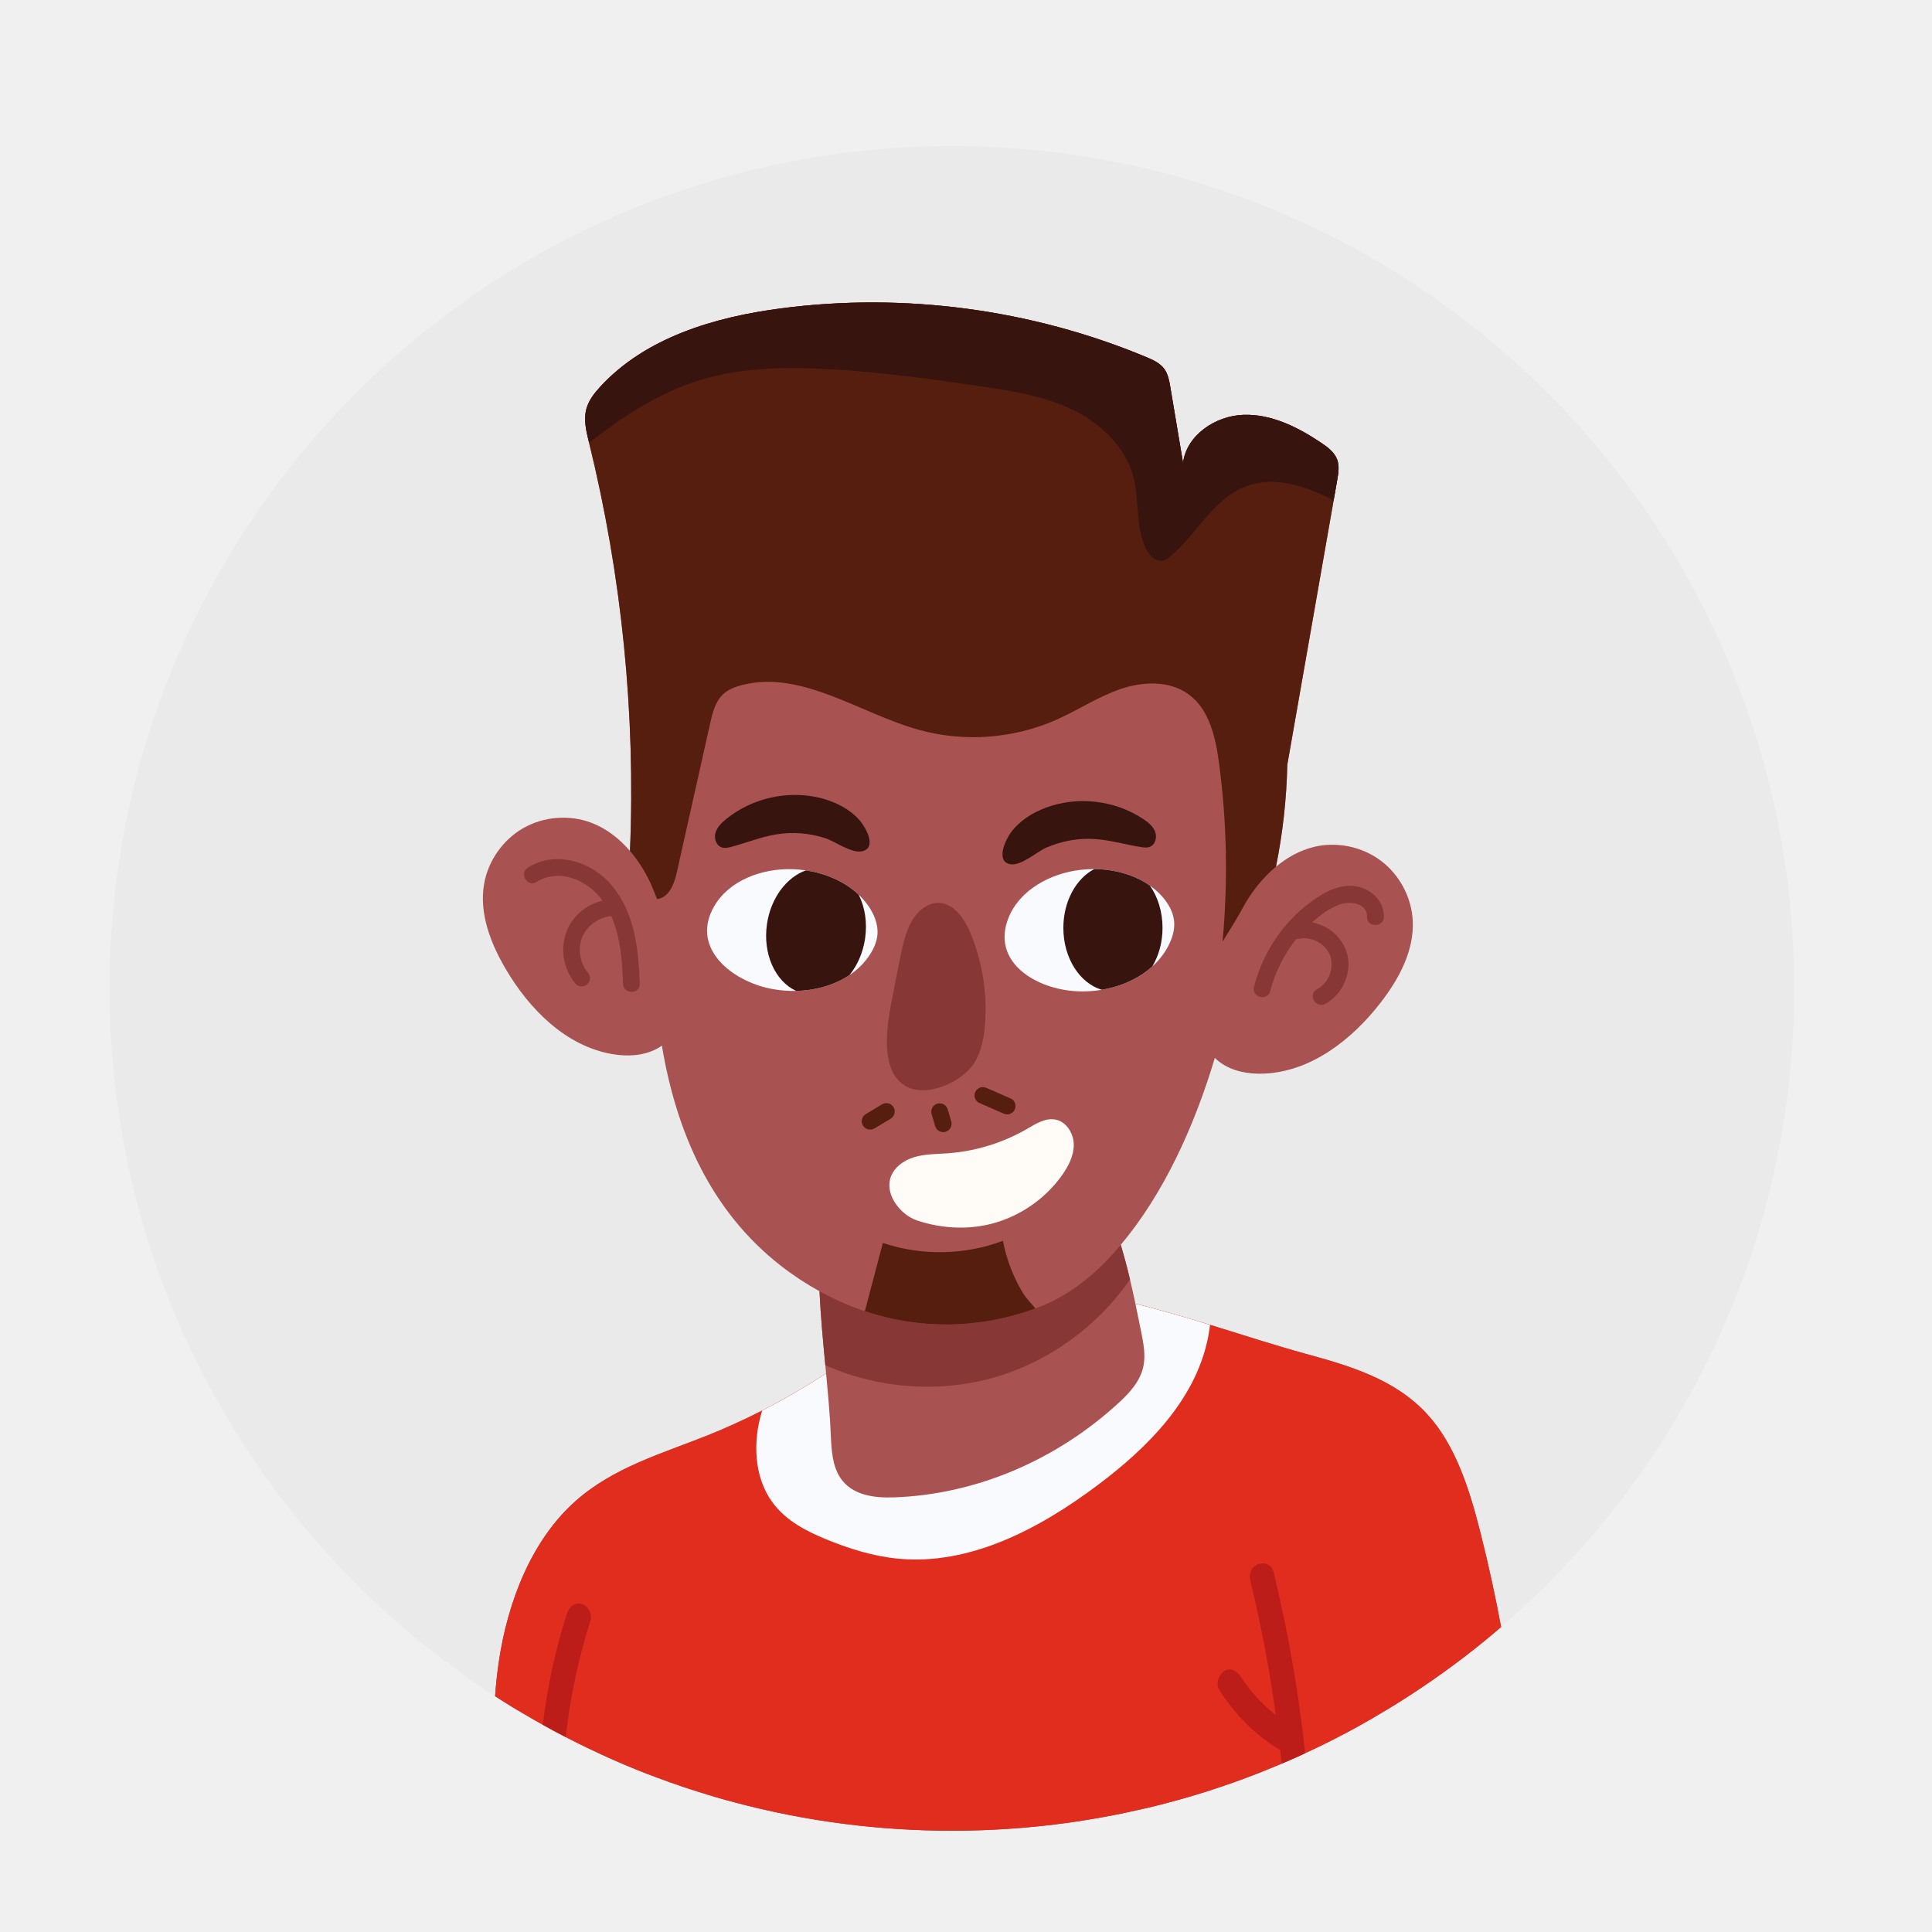
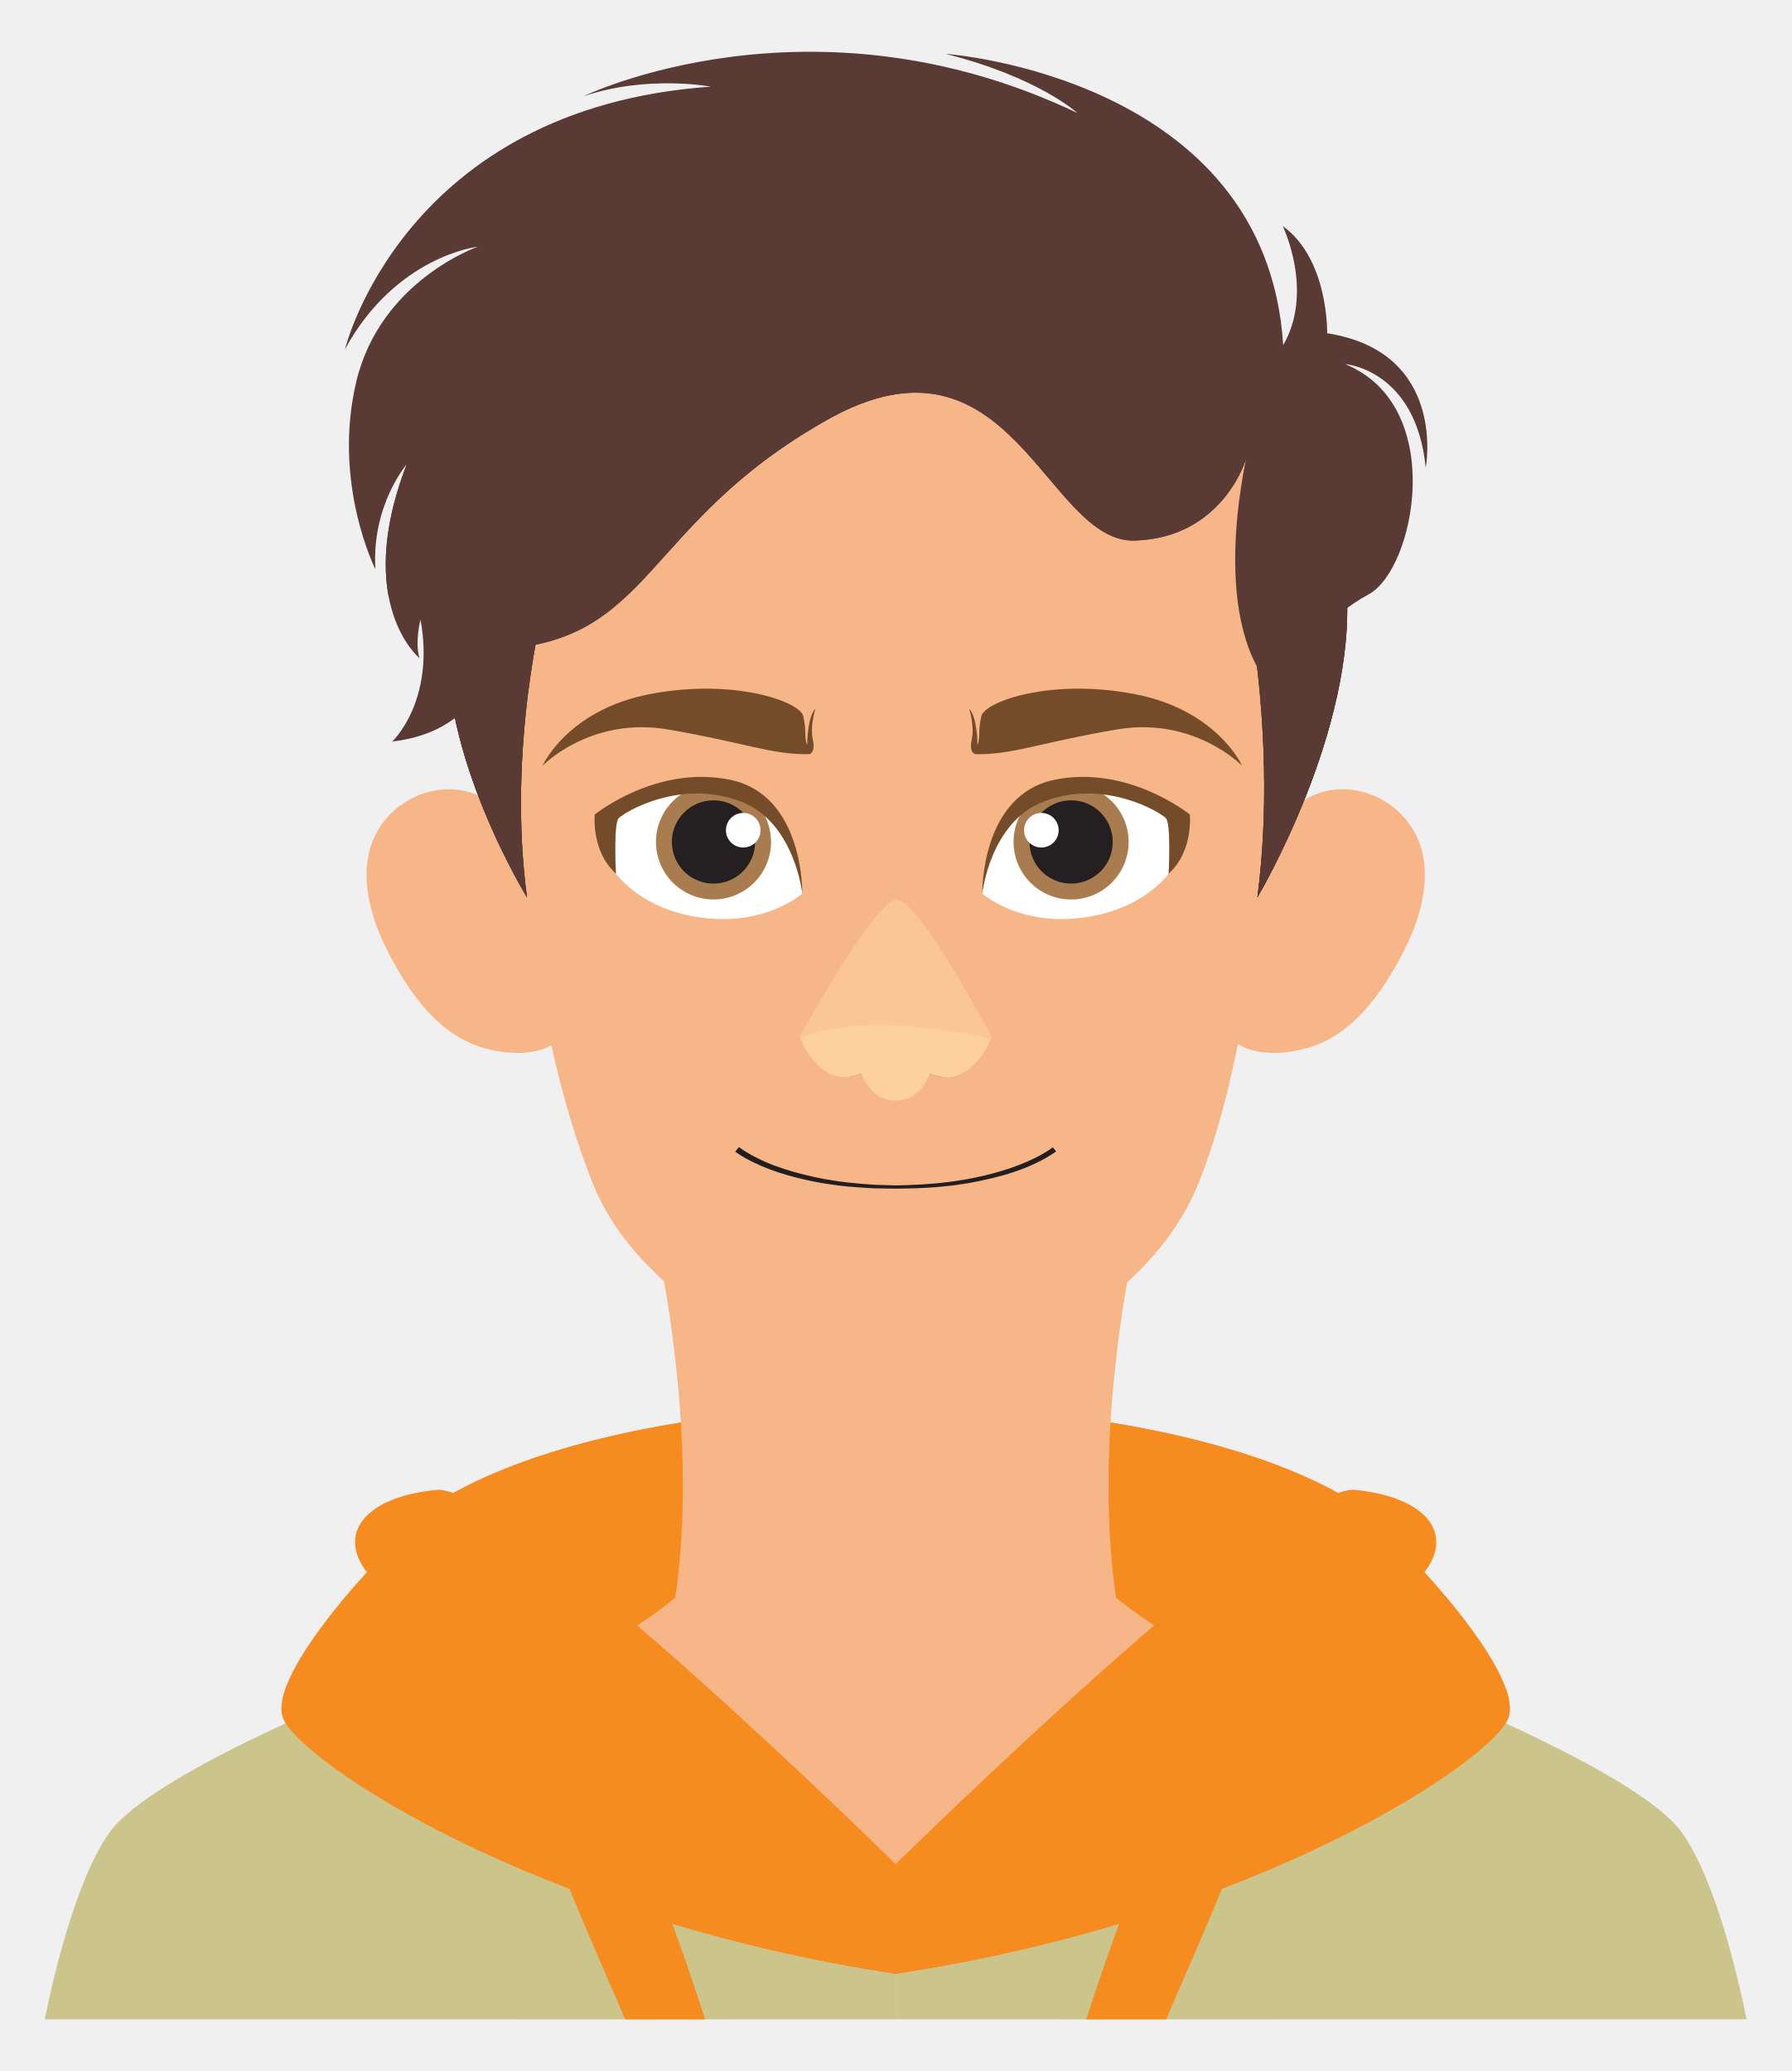
- <svg xmlns="http://www.w3.org/2000/svg" version="1.1" id="Capa_1" x="0px" y="0px" viewBox="0 0 2122 2122" style="enable-background:new 0 0 2122 2122;" xml:space="preserve">
-   <path style="fill:#EAEAEA;" d="M1045.487,160.44c-510.923,0-925.158,414.182-925.158,925.158  c0,281.997,126.168,534.513,325.145,704.174c17.223,14.714,35.031,28.843,53.359,42.212c1.695,1.228,3.391,2.456,5.081,3.62  c10.1,7.415,20.375,14.538,30.767,21.486c3.035,1.988,6.071,3.971,9.111,5.9c1.457,0.989,2.919,1.925,4.375,2.86  c4.497,2.86,8.935,5.603,13.432,8.404c0.755,0.468,1.574,0.935,2.334,1.403c1.228,0.76,2.451,1.52,3.678,2.217  c1.696,1.052,3.386,2.047,5.135,3.04c4.906,2.919,9.871,5.837,14.831,8.638c2.86,1.637,5.724,3.211,8.585,4.789  c8.351,4.726,16.755,9.223,25.281,13.603c0.872,0.467,1.808,0.935,2.684,1.398c7.006,3.62,14.13,7.123,21.252,10.568  c4.614,2.222,9.282,4.438,14.012,6.601c6.538,3.094,13.193,6.012,19.849,8.873c1.52,0.701,3.035,1.345,4.555,1.988  c5.023,2.1,9.983,4.2,15.064,6.246c7.649,3.094,15.352,6.129,23.118,8.93h0.058c8.76,3.328,17.515,6.421,26.392,9.398v0.058  c3.211,1.111,6.421,2.163,9.632,3.157c3.211,1.048,6.422,2.1,9.632,3.094l0.234,0.058c3.152,1.048,6.246,1.983,9.398,2.919  c3.269,1.052,6.543,2.042,9.871,2.977c6.363,1.871,12.784,3.62,19.264,5.315c39.352,10.509,79.756,18.504,121.033,23.761h0.117  c38.592,4.96,77.944,7.474,117.876,7.474c61.364,0,121.325-5.959,179.357-17.457c8.409-1.637,16.755-3.445,25.106-5.315  c7.649-1.632,15.298-3.444,22.831-5.369c10.45-2.631,20.843-5.491,31.176-8.467c2.977-0.877,5.895-1.749,8.872-2.626  c3.737-1.111,7.415-2.222,11.094-3.386c2.802-0.877,5.608-1.813,8.41-2.743c1.34-0.409,2.685-0.877,4.024-1.344  c1.462-0.41,2.924-0.936,4.322-1.403c1.053-0.351,2.163-0.702,3.211-1.106c8.526-2.865,16.994-5.9,25.398-9.052l2.28-0.877  c8.873-3.328,17.691-6.772,26.446-10.509h0.058c2.685-1.047,5.311-2.158,8-3.327c0.584-0.234,1.111-0.463,1.69-0.755  c4.848-1.988,9.696-4.088,14.48-6.251l0.117-0.059c0.994-0.404,1.988-0.813,2.919-1.281c2.748-1.228,5.491-2.514,8.175-3.795  c19.732-9.053,39.06-18.86,57.974-29.252v-0.058l0.936-0.526c9.695-5.369,19.328-10.918,28.784-16.697  c12.843-7.649,25.457-15.649,37.89-23.995c9.053-5.953,17.983-12.204,26.802-18.567c15.118-10.86,29.949-22.188,44.37-33.978  c6.246-5.081,12.38-10.276,18.509-15.532c197.106-169.608,321.929-421.008,321.929-701.431  C1970.645,574.622,1556.468,160.44,1045.487,160.44z" />
-   <path style="fill:#A85351;" d="M1626.178,1683.921c-12.083-47.639-27.206-96.506-58.908-130.952  c-35.265-38.3-85.359-52.955-133.057-65.978c-33.281-9.164-68.779-20.609-105.208-31.878c-4.088-1.223-8.234-2.509-12.321-3.732  c-1.791-0.532-3.605-1.063-5.403-1.595c-10.188-3.054-20.429-6.046-30.702-8.928c-0.382-0.108-0.763-0.231-1.143-0.337  c-2.981-0.877-5.9-1.695-8.876-2.456c-0.468-0.058-0.873-0.234-1.34-0.351c-0.365-0.101-0.736-0.189-1.101-0.289  c-3.44-0.929-6.883-1.821-10.328-2.717c-3.586-0.93-7.173-1.89-10.731-2.823c-1.885-8.886-3.829-17.782-5.923-26.628  c-3.054-12.811-6.41-25.521-10.158-38.007c46.856-55.838,80.438-128.94,103.333-205.292c1.818,1.752,3.72,3.432,5.806,4.941  c13.686,9.905,31.308,13.023,48.185,12.307c51.61-2.188,96.575-37.159,128.156-78.036c20.054-25.958,36.804-56.896,35.24-89.661  c-1.228-25.759-14.446-50.694-35.074-66.168c-20.623-15.474-48.258-21.193-73.33-15.177c-15.354,3.687-29.464,11.541-41.828,21.79  c7.42-36.832,11.616-74.308,12.42-111.861c16.95-96.726,33.934-193.486,50.85-290.211c1.325-7.552,2.65-15.103,3.975-22.66  c1.291-7.367,2.543-15.108,0.078-22.144c-2.948-8.253-10.465-13.89-17.725-18.757c-25.534-17.169-54.645-31.722-85.374-30.694  c-30.733,1.072-62.495,22.295-66.29,52.804c-4.643-27.746-9.325-55.454-13.963-83.162c-1.179-7.04-2.509-14.373-6.709-20.122  c-4.755-6.446-12.492-9.949-19.858-13.004C1133,339.67,993.2,321.024,858.008,338.676c-73.106,9.544-148.789,31.873-198.718,86.075  c-6.412,7.002-12.492,14.699-15.108,23.879c-3.425,12.156-0.258,25.125,2.762,37.432l0.039,0.224  c35.983,146.324,51.169,297.782,44.952,448.334c-11.654-13.546-25.881-24.657-42.263-30.892c-24.098-9.174-52.239-7.03-74.67,5.686  c-22.431,12.711-38.728,35.756-43.236,61.145c-5.739,32.297,6.919,65.12,23.498,93.427c26.1,44.574,66.231,85.004,117.135,93.763  c16.648,2.87,34.524,2.027,49.365-6.046c1.816-0.987,3.538-2.088,5.203-3.255c15.86,94.56,53.455,181.553,130.558,241.701  c13.653,10.647,27.888,19.996,42.567,28.087c1.266,27.071,3.855,54.605,6.397,81.35c0.285,3,0.559,5.944,0.841,8.922  c-0.015,0.01-0.027,0.019-0.041,0.028l-0.003,0.004c-4.417,2.895-8.88,5.7-13.347,8.496c-3.499,2.19-7.024,4.326-10.554,6.453  c-1.47,0.888-2.938,1.775-4.415,2.649c-3.805,2.259-7.62,4.498-11.459,6.687c-3.036,1.732-6.078,3.454-9.135,5.141  c-1.927,1.063-3.854,2.127-5.789,3.172c-4.588,2.479-9.195,4.915-13.826,7.292c-0.553,0.285-1.095,0.577-1.649,0.862  c-19.381,9.866-39.118,18.855-59.084,26.913c-50.558,20.259-104.331,35.323-146.309,72.862  c-47.586,42.504-74.031,109.296-83.956,176.672c-1.813,12.38-3.094,24.814-3.971,37.252c1.457,0.989,2.919,1.925,4.375,2.86  c4.497,2.86,8.935,5.603,13.432,8.404c0.755,0.468,1.574,0.935,2.334,1.403c1.228,0.76,2.451,1.52,3.678,2.217  c1.696,1.052,3.386,2.047,5.135,3.04c4.906,2.919,9.871,5.837,14.831,8.638c2.86,1.637,5.724,3.211,8.585,4.789  c8.351,4.726,16.755,9.223,25.281,13.603c0.872,0.467,1.808,0.935,2.684,1.398c7.006,3.62,14.13,7.123,21.252,10.568  c4.614,2.222,9.282,4.438,14.012,6.601c6.538,3.094,13.193,6.012,19.849,8.873c1.52,0.701,3.035,1.345,4.555,1.988  c5.023,2.1,9.983,4.2,15.064,6.246c7.649,3.094,15.352,6.129,23.118,8.93h0.058c8.76,3.328,17.515,6.421,26.392,9.398v0.058  c3.211,1.111,6.421,2.163,9.632,3.157c3.211,1.048,6.422,2.1,9.632,3.094l0.234,0.058c3.152,1.048,6.246,1.983,9.398,2.919  c3.269,1.052,6.543,2.042,9.871,2.977c6.363,1.871,12.784,3.62,19.264,5.315c39.352,10.509,79.756,18.504,121.033,23.761h0.117  c38.592,4.96,77.944,7.474,117.876,7.474c61.364,0,121.325-5.959,179.357-17.457c8.409-1.637,16.755-3.445,25.106-5.315  c7.649-1.632,15.298-3.444,22.831-5.369c10.45-2.631,20.843-5.491,31.176-8.467c2.977-0.877,5.895-1.749,8.872-2.626  c3.737-1.111,7.415-2.222,11.094-3.386c2.802-0.877,5.608-1.813,8.41-2.743c1.34-0.409,2.685-0.877,4.024-1.344  c1.462-0.41,2.924-0.936,4.322-1.403c1.053-0.351,2.163-0.702,3.211-1.106c8.526-2.865,16.994-5.9,25.398-9.052l2.28-0.877  c8.873-3.328,17.691-6.772,26.446-10.509h0.058c2.685-1.047,5.311-2.158,8-3.327c0.584-0.234,1.111-0.463,1.69-0.755  c4.848-1.988,9.696-4.088,14.48-6.251l0.117-0.059c0.994-0.404,1.988-0.813,2.919-1.281c2.748-1.228,5.491-2.514,8.175-3.795  c19.732-9.053,39.06-18.86,57.974-29.252v-0.058l0.936-0.526c9.695-5.369,19.328-10.918,28.784-16.697  c12.843-7.649,25.457-15.649,37.89-23.995c9.053-5.953,17.983-12.204,26.802-18.567c15.118-10.86,29.949-22.188,44.37-33.978  c6.246-5.081,12.38-10.276,18.509-15.532C1642.295,1752.35,1634.763,1717.963,1626.178,1683.921z" />
-   <path style="fill:#E02D1E;" d="M1626.178,1683.921c-12.083-47.639-27.206-96.506-58.908-130.952  c-35.265-38.3-85.359-52.955-133.057-65.978c-33.281-9.164-68.779-20.609-105.208-31.878c-4.088-1.223-8.234-2.509-12.321-3.732  c-1.791-0.532-3.605-1.063-5.403-1.595c-10.188-3.054-20.429-6.046-30.702-8.928c-4.15-1.164-8.304-2.31-12.461-3.433  c-3.44-0.929-6.883-1.821-10.328-2.717c-3.57-0.928-7.139-1.841-10.71-2.729c2.222,10.476,4.352,20.94,6.402,31.31  c2.431,12.161,4.823,24.799,2.431,36.96c-3.352,16.765-15.293,29.55-27.123,40.458c-69.233,63.673-157.481,100.813-246.913,103.907  c-21.408,0.741-45.871-2.061-58.767-21.296c-8.848-13.116-9.876-30.656-10.577-47.089c-0.882-21.204-2.966-44.109-5.201-67.72  c-0.015,0.01-0.03,0.02-0.044,0.03c-4.417,2.895-8.88,5.7-13.347,8.496c-8.717,5.457-17.53,10.715-26.429,15.789  c-3.036,1.732-6.078,3.454-9.135,5.141c-1.927,1.063-3.854,2.127-5.789,3.172c-4.588,2.479-9.195,4.915-13.826,7.292  c-0.553,0.285-1.095,0.577-1.649,0.862c-19.381,9.866-39.118,18.855-59.084,26.913c-50.558,20.259-104.331,35.323-146.309,72.862  c-47.586,42.504-74.031,109.296-83.956,176.672c-1.813,12.38-3.094,24.814-3.971,37.252c1.457,0.989,2.919,1.925,4.375,2.86  c4.497,2.86,8.935,5.603,13.432,8.404c0.755,0.468,1.574,0.935,2.334,1.403c1.228,0.76,2.451,1.52,3.678,2.217  c1.696,1.052,3.386,2.047,5.135,3.04c4.906,2.919,9.871,5.837,14.831,8.638c2.86,1.637,5.724,3.211,8.585,4.789  c8.351,4.726,16.755,9.223,25.281,13.603c0.872,0.467,1.808,0.935,2.684,1.398c7.006,3.62,14.13,7.123,21.252,10.568  c4.614,2.222,9.282,4.438,14.012,6.601c6.538,3.094,13.193,6.012,19.849,8.873c1.52,0.701,3.035,1.345,4.555,1.988  c5.023,2.1,9.983,4.2,15.064,6.246c7.649,3.094,15.352,6.129,23.118,8.93h0.058c8.76,3.328,17.515,6.421,26.392,9.398v0.058  c3.211,1.111,6.421,2.163,9.632,3.157c3.211,1.048,6.422,2.1,9.632,3.094l0.234,0.058c3.152,1.048,6.246,1.983,9.398,2.919  c3.269,1.052,6.543,2.042,9.871,2.977c6.363,1.871,12.784,3.62,19.264,5.315c39.352,10.509,79.756,18.504,121.033,23.761h0.117  c38.592,4.96,77.944,7.474,117.876,7.474c61.364,0,121.325-5.959,179.357-17.457c8.409-1.637,16.755-3.445,25.106-5.315  c7.649-1.632,15.298-3.444,22.831-5.369c10.45-2.631,20.843-5.491,31.176-8.467c2.977-0.877,5.895-1.749,8.872-2.626  c3.737-1.111,7.415-2.222,11.094-3.386c2.802-0.877,5.608-1.813,8.41-2.743c1.34-0.409,2.685-0.877,4.024-1.344  c1.462-0.41,2.924-0.936,4.322-1.403c1.053-0.351,2.163-0.702,3.211-1.106c8.526-2.865,16.994-5.9,25.398-9.052l2.28-0.877  c8.873-3.328,17.691-6.772,26.446-10.509h0.058c2.685-1.047,5.311-2.158,8-3.327c0.584-0.234,1.111-0.463,1.69-0.755  c4.848-1.988,9.696-4.088,14.48-6.251l0.117-0.059c0.994-0.404,1.988-0.813,2.919-1.281c2.748-1.228,5.491-2.514,8.175-3.795  c19.732-9.053,39.06-18.86,57.974-29.252v-0.058l0.936-0.526c9.695-5.369,19.328-10.918,28.784-16.697  c12.843-7.649,25.457-15.649,37.89-23.995c9.053-5.953,17.983-12.204,26.802-18.567c15.118-10.86,29.949-22.188,44.37-33.978  c6.246-5.081,12.38-10.276,18.509-15.532C1642.295,1752.35,1634.763,1717.963,1626.178,1683.921z" />
-   <path style="fill:#561E0F;" d="M1468.79,505.078c-2.948-8.253-10.465-13.89-17.725-18.757  c-25.534-17.169-54.645-31.722-85.374-30.694c-30.733,1.072-62.495,22.295-66.29,52.804c-4.643-27.746-9.325-55.454-13.963-83.162  c-1.179-7.04-2.509-14.373-6.709-20.122c-4.755-6.446-12.492-9.949-19.858-13.004C1133,339.67,993.2,321.024,858.008,338.676  c-73.106,9.544-148.789,31.873-198.718,86.075c-6.412,7.002-12.492,14.699-15.108,23.879c-3.425,12.156-0.258,25.125,2.762,37.432  l0.039,0.224c35.983,146.324,51.169,297.782,44.952,448.334c11.676,13.571,20.769,29.587,26.853,45.6  c0.926,2.438,1.915,4.883,2.926,7.332c1.186-0.167,2.368-0.424,3.535-0.842c11.532-4.165,15.771-17.983,18.422-29.92  c12.161-54.202,24.283-108.404,36.404-162.606c2.582-11.386,5.53-23.513,14.002-31.542c5.676-5.379,13.301-8.292,20.93-10.246  c66.29-16.799,129.627,31.654,195.62,49.598c49.193,13.34,102.918,9.247,149.529-11.425c23.801-10.538,45.764-25.237,70.378-33.715  c24.614-8.439,53.832-9.652,74.908,5.715c22.885,16.653,29.701,47.386,33.457,75.459c8.694,65.008,9.949,130.958,3.874,196.237  c7.659-12.502,15.631-24.774,22.202-37.061c8.878-16.602,21.376-32.722,36.491-45.25c7.42-36.832,11.616-74.308,12.42-111.861  c16.95-96.726,33.934-193.486,50.85-290.211c1.325-7.552,2.65-15.103,3.975-22.66  C1470.003,519.854,1471.255,512.113,1468.79,505.078z" />
-   <path style="fill:#BC1D18;" d="M1431.236,1905.899c-3.152-26.27-6.948-52.429-11.444-78.465  c-5.783-33.457-12.726-66.733-20.667-99.664c-4.497-18.684-30.363-10.801-25.924,7.941c11.854,48.692,21.193,98.144,28.083,148.005  v0.023c-1.109-0.857-2.214-1.723-3.303-2.606c-0.687-0.56-1.369-1.116-2.051-1.686c-0.106-0.089-0.451-0.379-0.792-0.667  c-0.4-0.349-1.156-1.007-1.323-1.155c-0.663-0.594-1.315-1.193-1.973-1.793c-1.306-1.208-2.597-2.436-3.873-3.683  c-4.979-4.872-9.715-10.046-14.183-15.508c-2.29-2.797-4.507-5.672-6.651-8.614c-0.424-0.59-0.853-1.179-1.272-1.778  c-0.029-0.035-0.758-1.093-1.071-1.54c-0.243-0.364-0.481-0.72-0.557-0.833c-0.604-0.916-1.198-1.842-1.793-2.762  c-4.088-6.373-11.849-10.09-18.329-5.399c-5.622,4.069-9.189,13.759-4.804,20.585c17.418,27.162,39.868,49.837,66.28,65.515  c0.173,0.102,0.364,0.157,0.541,0.251v0.065c0.585,4.96,1.11,9.925,1.632,14.889c4.848-1.988,9.696-4.088,14.48-6.251l0.117-0.059  c0.994-0.404,1.988-0.813,2.919-1.281c2.748-1.228,5.491-2.514,8.175-3.795c-0.701-6.539-1.461-13.136-2.217-19.679V1905.899z" />
-   <path style="fill:#BC1D18;" d="M648.474,1780.199c2.51-7.591-2.685-16.404-9.223-18.45c-7.474-2.276-14.129,2.865-16.584,10.567  c-12.609,39.469-21.486,80.453-26.504,122.027c8.351,4.726,16.755,9.223,25.281,13.603c1.223-11.62,2.801-23.182,4.667-34.738  C631.31,1841.621,638.784,1810.503,648.474,1780.199z" />
-   <path style="fill:#F9FAFE;" d="M848.601,1650.343c14.631,19.805,36.385,31.06,57.871,39.966  c25.885,10.714,52.731,19.079,80.219,21.671c78.124,7.401,154.002-32.083,219.211-81.018  c52.945-39.781,111.244-95.459,122.387-170.212c0.268-1.924,0.536-3.79,0.697-5.598c-5.877-1.802-11.785-3.591-17.705-5.366  c-10.188-3.054-20.429-6.046-30.702-8.928c-4.15-1.164-8.304-2.31-12.461-3.433c-3.44-0.929-6.883-1.821-10.328-2.717  c-3.57-0.928-7.139-1.841-10.71-2.729c2.222,10.476,4.352,20.94,6.402,31.31c2.431,12.161,4.823,24.799,2.431,36.96  c-3.352,16.765-15.293,29.55-27.123,40.458c-69.233,63.673-157.481,100.813-246.913,103.907  c-21.408,0.741-45.871-2.061-58.767-21.296c-8.848-13.116-9.876-30.656-10.577-47.089c-0.882-21.204-2.966-44.109-5.201-67.72  c-0.015,0.01-0.03,0.02-0.044,0.03c-4.417,2.895-8.88,5.7-13.347,8.496c-8.717,5.457-17.53,10.715-26.429,15.789  c-3.036,1.732-6.078,3.454-9.135,5.141c-1.927,1.063-3.854,2.127-5.789,3.172c-4.588,2.479-9.195,4.915-13.826,7.292  c-0.544,0.279-1.08,0.579-1.624,0.857C826.365,1583.595,828.24,1622.84,848.601,1650.343z" />
-   <path style="fill:#F9FAFE;" d="M1274.861,982.914c-3.611-3.796-7.591-7.187-11.829-10.173c-10.724-7.591-23.25-12.672-36.405-15.513  c-8.107-1.769-16.434-2.65-24.726-2.689c-4.974,0-9.949,0.258-14.845,0.814c-33.569,3.829-67.098,22.256-79.259,52.468  c-18.903,46.869,26.236,76.458,69.934,80.55c10.724,0.994,21.705,0.55,32.429-1.252h0.034c4.166-0.702,8.327-1.622,12.38-2.729  c16.175-4.458,31.21-12.161,43.074-22.918c8.034-7.187,14.592-15.81,19.123-25.72c3.245-7.113,5.384-14.884,4.901-22.66  C1289.009,1001.817,1282.822,991.279,1274.861,982.914z" />
-   <path style="fill:#873736;" d="M933.166,1509.719c51.069,16.468,107.118,17.979,158.811,3.206  c60.176-17.208,113.637-56.268,149.16-107.668c-3.054-12.811-6.41-25.521-10.158-38.007c-2.193,2.612-4.386,5.221-6.636,7.756  c-23.873,26.972-51.732,48.75-83.936,60.945c-1.033,0.405-2.1,0.775-3.133,1.14c-62.567,22.919-127.381,23.03-187.366,3.06  c-17.063-5.687-33.706-13.038-49.813-21.915c1.266,27.071,3.855,54.605,6.397,81.35  C915.261,1503.269,924.138,1506.772,933.166,1509.719z" />
-   <path style="fill:#561E0F;" d="M1101.57,1362.811c-41.934,15.844-89.393,16.687-131.878,2.353  c-6.597,24.985-13.194,50.003-19.786,74.987c59.985,19.971,124.799,19.859,187.366-3.06c-5.232-5.968-10.538-11.644-13.52-16.541  C1112.99,1402.826,1105.4,1383.186,1101.57,1362.811z" />
-   <path style="fill:#873736;" d="M579.909,952.795c-10.071,6.217-0.829,22.163,9.301,15.907c25.15-15.522,56.098-2.197,72.175,19.971  c0.122,0.169,0.227,0.345,0.348,0.515c-16.221,3.991-30.834,14.953-37.902,30.276c-9.403,20.39-5.798,44.166,8.521,61.291  c3.196,3.815,9.73,3.298,13.028,0c3.781-3.781,3.201-9.203,0-13.028c-9.086-10.87-11.157-27.425-5.15-39.99  c5.86-12.262,18.198-20.273,31.15-21.534c10.217,23.017,12.025,49.273,12.88,74.328c0.404,11.82,18.831,11.878,18.426,0  c-1.291-37.705-5.398-77.106-30.168-107.376C650.618,946.388,610.886,933.676,579.909,952.795z" />
-   <path style="fill:#873736;" d="M1395.119,1088.697c5.368-21.037,15.178-40.555,28.694-57.34c0.85,0.025,1.708-0.018,2.565-0.214  c6.636-1.52,14.309-0.292,20.536,3.084c3.966,2.154,5.93,3.688,8.96,7.026c1.325,1.462,1.666,1.9,2.953,4.03  c0.589,0.984,1.145,1.993,1.627,3.03c0.225,0.48,0.301,0.616,0.326,0.65c0,0.033,0.036,0.193,0.234,0.792  c4.541,13.885-1.296,29.71-14.636,36.858c-10.456,5.603-1.165,21.511,9.296,15.907c20.044-10.733,30.724-37.023,22.777-58.582  c-6.031-16.349-20.76-27.747-37.301-30.857c9.476-8.574,20.57-16.826,32.692-20.325c10.772-3.108,28.098,0,27.718,14.349  c-0.317,11.863,18.11,11.854,18.421,0c0.492-18.597-16.165-32.677-33.841-34.056c-19.513-1.52-37.311,10.222-51.864,21.861  c-27.98,22.387-48.078,54.226-56.921,88.892C1374.422,1095.294,1392.186,1100.2,1395.119,1088.697z" />
-   <path style="fill:#38140F;" d="M910.516,405.478c55.824,3.099,111.352,10.65,166.699,18.831  c34.227,5.013,69.014,10.499,100.224,25.423c31.206,14.923,58.88,40.94,67.537,74.431c6.748,26.202,1.735,55.42,14.188,79.445  c3.464,6.635,9.691,13.301,17.135,12.307c3.722-0.517,6.889-2.909,9.764-5.345c28.044-23.766,45.656-60.76,79.444-75.201  c30.84-13.232,63.966-2.986,92.56,10.904c2.061,0.994,4.312,2.251,6.67,3.61c1.325-7.552,2.65-15.103,3.975-22.66  c1.291-7.367,2.543-15.108,0.078-22.144c-2.948-8.253-10.465-13.89-17.725-18.757c-25.534-17.169-54.645-31.722-85.374-30.694  c-30.733,1.072-62.495,22.295-66.29,52.804c-4.643-27.746-9.325-55.454-13.963-83.162c-1.179-7.04-2.509-14.373-6.709-20.122  c-4.755-6.446-12.492-9.949-19.858-13.004C1133,339.67,993.2,321.024,858.008,338.676c-73.106,9.544-148.789,31.873-198.718,86.075  c-6.412,7.002-12.492,14.699-15.108,23.879c-3.425,12.156-0.258,25.125,2.762,37.432l0.039,0.224  c37.252-28.999,76.75-54.864,121.598-68.682C814.194,403.528,862.837,402.827,910.516,405.478z" />
-   <path style="fill:#873736;" d="M993.263,1191.976c23.074,14.928,62.889-3.235,76.302-23.717  c8.015-12.249,10.909-27.143,12.156-41.73c2.953-34.636-2.577-69.968-15.981-102.046c-6.621-15.854-18.475-33.003-35.654-32.799  c-11.567,0.136-21.574,8.599-27.669,18.431c-7.532,12.161-10.534,26.504-13.408,40.521c-3.518,17.159-7.036,34.319-10.193,51.552  C974.16,1127.64,966.471,1174.645,993.263,1191.976z" />
-   <path style="fill:#F9FAFE;" d="M953.404,994.485c-3.059-4.278-6.485-8.219-10.28-11.795c-9.506-9.028-21.15-15.844-33.788-20.521  c-7.776-2.875-15.883-4.941-24.097-6.192H885.2c-4.901-0.736-9.836-1.179-14.777-1.326c-33.788-0.994-69.563,12.419-85.924,40.57  c-25.428,43.698,14.996,79.405,57.666,89.759c10.426,2.47,21.369,3.61,32.204,3.352c4.273-0.073,8.512-0.366,12.745-0.921  c16.692-2.061,32.687-7.552,45.988-16.507c8.955-5.968,16.692-13.525,22.548-22.699c4.205-6.558,7.445-13.963,8.073-21.739  C964.678,1015.225,960.075,1003.917,953.404,994.485z" />
-   <path style="fill:#FFFBF7;" d="M1007.577,1340.613c26.148,8.609,54.768,10.392,81.491,3.489  c31.07-8.024,59.079-27.362,77.598-53.564c7.055-9.982,12.921-21.515,12.687-33.739c-0.239-12.219-8.214-24.926-20.229-27.152  c-10.962-2.032-21.394,4.628-31.035,10.221c-26.509,15.371-56.541,24.628-87.104,26.84c-12.429,0.897-25.12,0.677-37.048,4.292  c-11.927,3.62-23.332,12.068-26.314,24.17C972.893,1314.411,990.238,1334.904,1007.577,1340.613z" />
-   <path style="fill:#38140F;" d="M1109.979,949.257c11.781,1.807,28.882-13.739,39.147-18.226  c16.789-7.337,35.332-10.724,53.627-9.452c17.043,1.184,33.574,6.178,50.451,8.804c3.323,0.521,6.85,0.921,9.949-0.375  c5.9-2.475,7.839-10.446,5.583-16.429c-2.251-5.983-7.503-10.285-12.813-13.852c-31.094-20.872-72.375-25.69-107.44-12.54  c-14.865,5.574-29.12,14.64-38.524,27.649C1104.128,922.899,1093.214,946.68,1109.979,949.257z" />
-   <path style="fill:#38140F;" d="M792.922,930.831c3.216,0.989,6.685,0.239,9.939-0.604c16.536-4.278,32.497-10.875,49.34-13.729  c18.08-3.065,36.867-1.52,54.295,4.131c10.655,3.454,29.208,17.243,40.755,14.28c16.429-4.214,3.225-26.801-3.367-34.251  c-10.641-12.02-25.719-19.644-41.062-23.727c-36.185-9.632-76.794-0.775-105.681,23.06c-4.936,4.068-9.74,8.867-11.391,15.04  C784.099,921.209,786.808,928.951,792.922,930.831z" />
-   <path style="fill:#38140F;" d="M1263.031,972.741c-10.724-7.591-23.25-12.672-36.405-15.513c-8.107-1.769-16.434-2.65-24.726-2.689  c-19.932,10.358-33.973,35.376-33.973,64.594c0,33.164,18.056,60.872,42.231,67.985h0.034c4.166-0.702,8.327-1.622,12.38-2.729  c16.175-4.458,31.21-12.161,43.074-22.918c7.04-11.757,11.201-26.421,11.201-42.339  C1276.849,1001.335,1271.655,985.053,1263.031,972.741z" />
-   <path style="fill:#38140F;" d="M950.199,1030.631c2.543-17.652-0.292-34.49-7.074-47.941c-9.506-9.028-21.15-15.844-33.788-20.521  c-7.776-2.875-15.883-4.941-24.097-6.192H885.2c-21.15,7.444-38.616,30.178-42.816,59.069c-4.755,32.755,9.101,62.748,31.985,73.286  c4.273-0.073,8.512-0.366,12.745-0.921c16.692-2.061,32.687-7.552,45.988-16.507  C941.687,1060.292,947.914,1046.363,950.199,1030.631z" />
-   <path style="fill:#561E0F;" d="M946.837,1229.057c-0.609,2.207-0.331,5.14,0.931,7.098c1.267,1.969,3.152,3.698,5.505,4.234  c2.402,0.545,4.935,0.365,7.093-0.93c5.939-3.562,11.878-7.123,17.813-10.685c2.002-1.203,3.615-3.249,4.234-5.505  c0.609-2.207,0.336-5.145-0.926-7.098c-1.271-1.968-3.157-3.698-5.505-4.234c-2.407-0.545-4.94-0.37-7.098,0.931  c-5.939,3.561-11.878,7.123-17.812,10.685C949.068,1224.75,947.46,1226.797,946.837,1229.057z" />
-   <path style="fill:#561E0F;" d="M1077.156,1194.28c-2.139,0.59-4.453,2.241-5.505,4.234c-1.13,2.139-1.695,4.731-0.93,7.099  c0.692,2.129,2.09,4.565,4.234,5.505c8.853,3.883,17.705,7.761,26.553,11.644c2.353,1.033,4.521,1.642,7.098,0.93  c2.139-0.59,4.453-2.241,5.506-4.234c1.13-2.139,1.695-4.731,0.931-7.099c-0.692-2.129-2.09-4.565-4.234-5.505  c-8.853-3.883-17.705-7.761-26.553-11.644C1081.901,1194.178,1079.733,1193.569,1077.156,1194.28z" />
-   <path style="fill:#561E0F;" d="M1036.722,1213.067c-1.057-0.673-2.202-1.038-3.425-1.096c-1.228-0.273-2.451-0.22-3.673,0.166  c-2.232,0.721-4.38,2.105-5.505,4.234c-1.15,2.173-1.642,4.687-0.931,7.099c1.301,4.414,2.602,8.828,3.903,13.237  c0.662,2.251,2.197,4.317,4.234,5.505c1.057,0.677,2.202,1.038,3.425,1.096c1.223,0.273,2.451,0.22,3.674-0.166  c2.231-0.721,4.38-2.104,5.505-4.234c1.15-2.173,1.642-4.687,0.93-7.099c-1.301-4.414-2.602-8.823-3.902-13.237  C1040.294,1216.322,1038.759,1214.256,1036.722,1213.067z" />
+ <svg xmlns="http://www.w3.org/2000/svg" version="1.1" id="Layer_2" x="0px" y="0px" viewBox="0 0 345.956 400" style="enable-background:new 0 0 345.956 400;" xml:space="preserve">
+   <g>
+     <g>
+       <g>
+         <ellipse style="fill:#F68B1F;" cx="172.978" cy="308.604" rx="101.947" ry="37.061" />
+         <ellipse style="fill:#F68B1F;" cx="172.978" cy="308.604" rx="101.947" ry="37.061" />
+       </g>
+       <g>
+         <path style="fill:#F6B687;" d="M218.436,243.586c0,0-7.401,34.432-2.896,65.002c0,0,12.228,10.297,27.352,15.446     c0,0-10.619,37.328-69.829,37.328h-0.17c-59.21,0-69.829-37.328-69.829-37.328c15.124-5.149,27.352-15.446,27.352-15.446     c4.505-30.57-2.896-65.002-2.896-65.002H218.436z" />
+         <path style="opacity:0.6;fill:#F6B687;" d="M127.52,243.586c0,0,2.164,10.073,3.44,24.158     c12.202,6.745,26.541,11.897,42.017,12.068h0.002c15.477-0.171,29.815-5.323,42.017-12.068c1.275-14.084,3.44-24.158,3.44-24.158     H127.52z" />
+       </g>
+       <g>
+         <g>
+           <path style="fill:#CBC48B;" d="M172.978,390v-20.421l-3.396-2.86c-77.4-51.481-101.353-39.505-101.353-39.505      s-38.968,15.552-47.012,26.634C14.344,363.318,9.82,384.139,8.649,390H172.978z" />
+           <path style="opacity:0.4;fill:#CBC48B;" d="M65.356,345.951c3.772,3.201,8.086,5.656,12.477,7.896      c4.415,2.252,8.928,4.32,13.218,6.808c4.088,2.37,8.029,5.159,11.072,8.815c1.591,1.911,2.821,3.957,3.251,6.44      c0.437,2.521,0.137,5.145-0.704,7.552c-0.745,2.132-1.879,4.1-3.528,5.658c-0.329,0.311-0.677,0.601-1.032,0.881h41.059      c-0.272-1.457-0.151-2.96,0.539-4.359c0.887-1.799,2.609-2.972,4.478-3.58c1.389-0.452,2.874-0.649,4.327-0.75      c1.587-0.11,3.181-0.068,4.767,0.045c5.823,0.416,11.926,1.92,17.697,0.424v-12.201l-3.396-2.86      c-77.4-51.481-101.353-39.505-101.353-39.505s-5.51,2.199-12.813,5.532c0.151,0.307,0.306,0.613,0.466,0.917      C58.324,338.291,61.347,342.549,65.356,345.951z" />
+           <path style="fill:#F68B1F;" d="M173.128,381.233V360.21c0,0-75.001-73.864-88.921-72.444s-19.034,8.523-13.352,15.909      c0,0-19.034,20.171-16.193,28.125C57.502,339.755,102.957,370.721,173.128,381.233z" />
+           <path style="opacity:0.8;fill:#F68B1F;" d="M162.906,377.85c-3.158-1.501-6.089-3.538-8.892-5.613      c-3.163-2.341-6.155-4.913-8.917-7.716c-2.747-2.788-5.305-5.8-7.515-9.033c-2.055-3.007-3.954-6.114-5.929-9.173      c-3.996-6.19-8.433-12.252-14.645-16.392c-5.218-3.477-12.19-5.362-17.707-1.404c-2.71,1.944-4.473,4.961-5.435,8.107      c-0.718,2.347-0.67,5.497-2.624,7.259c-1.039,0.936-2.455,1.243-3.815,1.31c-1.898,0.093-3.803-0.26-5.614-0.806      c-1.861-0.562-3.654-1.339-5.392-2.204c-1.587-0.79-3.092-1.731-4.673-2.529c-4.638-2.345-9.346-5.057-12.99-8.818      c-1.438-1.485-2.776-3.235-3.425-5.225c-0.914,2.392-1.258,4.55-0.673,6.189c2.841,7.955,48.296,38.921,118.467,49.432v-0.047      C169.593,380.495,166.132,379.384,162.906,377.85z" />
+           <path style="opacity:0.5;fill:#F68B1F;" d="M115.476,310.835c7.159,7.411,14.203,14.948,20.847,22.826      c6.867,8.142,13.387,16.613,19.111,25.603c2.68,4.209,5.223,8.534,7.39,13.033c1.231,2.555,2.347,5.166,3.363,7.815      c2.286,0.395,4.599,0.77,6.941,1.121V360.21c0,0-49.957-49.199-75.894-66.518C103.694,298.978,109.681,304.836,115.476,310.835z      " />
+           <g>
+             <path style="fill:#F68B1F;" d="M136.152,390c-4.812-14.937-19.487-58.03-29.297-60.183       c-15.317-3.362,4.579,38.144,13.892,60.183H136.152z" />
+             <path style="opacity:0.5;fill:#F68B1F;" d="M136.152,390c-4.812-14.937-19.487-58.03-29.297-60.183       c-15.317-3.362,4.579,38.144,13.892,60.183H136.152z" />
+           </g>
+         </g>
+         <g>
+           <path style="fill:#CBC48B;" d="M337.307,390c-1.171-5.861-5.695-26.682-12.568-36.151      c-8.044-11.083-47.012-26.634-47.012-26.634s-23.953-11.976-101.353,39.505l-3.396,2.86V390H337.307z" />
+           <path style="opacity:0.4;fill:#CBC48B;" d="M190.675,381.356c1.586-0.113,3.18-0.155,4.767-0.045      c1.453,0.1,2.938,0.298,4.327,0.75c1.869,0.608,3.591,1.781,4.478,3.58c0.691,1.4,0.812,2.903,0.539,4.359h41.059      c-0.355-0.28-0.703-0.57-1.032-0.881c-1.649-1.558-2.782-3.526-3.528-5.658c-0.841-2.407-1.142-5.031-0.704-7.552      c0.43-2.482,1.66-4.528,3.251-6.44c3.043-3.656,6.984-6.445,11.072-8.815c4.291-2.487,8.804-4.556,13.218-6.808      c4.391-2.24,8.705-4.694,12.477-7.896c4.009-3.402,7.032-7.66,9.474-12.287c0.161-0.305,0.315-0.611,0.466-0.917      c-7.303-3.333-12.812-5.532-12.812-5.532s-23.953-11.976-101.353,39.505l-3.396,2.86v12.201      C178.749,383.276,184.852,381.772,190.675,381.356z" />
+           <path style="fill:#F68B1F;" d="M172.827,381.233V360.21c0,0,75.001-73.864,88.921-72.444      c13.921,1.421,19.034,8.523,13.352,15.909c0,0,19.034,20.171,16.193,28.125C288.453,339.755,242.999,370.721,172.827,381.233z" />
+           <path style="opacity:0.8;fill:#F68B1F;" d="M183.05,377.85c3.158-1.501,6.089-3.538,8.892-5.613      c3.163-2.341,6.155-4.913,8.917-7.716c2.747-2.788,5.305-5.8,7.515-9.033c2.055-3.007,3.954-6.114,5.929-9.173      c3.996-6.19,8.433-12.252,14.645-16.392c5.218-3.477,12.19-5.362,17.707-1.404c2.71,1.944,4.473,4.961,5.435,8.107      c0.718,2.347,0.67,5.497,2.624,7.259c1.039,0.936,2.455,1.243,3.815,1.31c1.898,0.093,3.803-0.26,5.614-0.806      c1.861-0.562,3.654-1.339,5.392-2.204c1.587-0.79,3.092-1.731,4.673-2.529c4.638-2.345,9.346-5.057,12.99-8.818      c1.438-1.485,2.775-3.235,3.425-5.225c0.914,2.392,1.258,4.55,0.673,6.189c-2.841,7.955-48.296,38.921-118.467,49.432v-0.047      C176.363,380.495,179.824,379.384,183.05,377.85z" />
+           <path style="opacity:0.5;fill:#F68B1F;" d="M230.479,310.835c-7.159,7.411-14.203,14.948-20.847,22.826      c-6.867,8.142-13.387,16.613-19.111,25.603c-2.68,4.209-5.223,8.534-7.39,13.033c-1.231,2.555-2.347,5.166-3.363,7.815      c-2.286,0.395-4.599,0.77-6.941,1.121V360.21c0,0,49.957-49.199,75.894-66.518C242.261,298.978,236.275,304.836,230.479,310.835      z" />
+           <g>
+             <path style="fill:#F68B1F;" d="M225.209,390c9.313-22.039,29.208-63.546,13.892-60.183       c-9.81,2.153-24.485,45.246-29.297,60.183H225.209z" />
+             <path style="opacity:0.5;fill:#F68B1F;" d="M225.209,390c9.313-22.039,29.208-63.546,13.892-60.183       c-9.81,2.153-24.485,45.246-29.297,60.183H225.209z" />
+           </g>
+         </g>
+       </g>
+     </g>
+     <g>
+       <path style="fill:#F6B687;" d="M248.57,97.911c0.693,10.257-0.602,20.899-1.176,30.862c-0.997,17.306-2.545,34.578-4.91,51.75    c-2.217,16.102-4.958,32.611-10.931,47.779c-7.487,19.013-27.466,30.809-45.459,38.287c-3.666,1.524-7.329,3.501-11.325,3.982    c-4.304,0.518-8.199-1.311-12.113-2.843c-8.281-3.24-16.329-7.201-23.765-12.091c-10.269-6.754-19.926-15.675-24.518-27.335    c-12.221-31.035-13.941-67.135-15.874-100.085c-0.9-15.345-3.589-32.138,2.984-46.555c3.875-8.499,10.095-15.728,17.712-21.101    c15.841-11.174,36.153-14.179,55.109-14.179c25.265,0,55.216,6.023,68.505,30.072C246.496,83.125,248.063,90.415,248.57,97.911z" />
+       <path style="fill:#F6B687;" d="M110.035,132.474c9.587-7.789,23.068-10.785,33.254-28.461    c10.186-17.676,38.347-26.963,48.833-16.477c10.486,10.486,35.269,40.403,51.338-8.709c0.082-0.252,0.159-0.502,0.237-0.753    c-0.269-0.543-0.547-1.085-0.843-1.62c-13.289-24.049-43.241-30.072-68.505-30.072c-18.956,0-39.268,3.005-55.109,14.179    c-7.618,5.373-13.838,12.603-17.712,21.101c-6.573,14.417-3.884,31.21-2.984,46.555c0.824,14.05,1.613,28.673,3.19,43.232    C101.624,164.332,101.829,139.142,110.035,132.474z" />
+       <g>
+         <g>
+           <path style="fill:#F6B687;" d="M105.324,172.703c-2.064-5.638-4.459-11.182-8.482-15.728c-7.38-8.338-20.977-4.416-24.858,5.431      c-3.065,7.778,0.239,16.74,4.106,23.623c3.56,6.335,8.238,12.792,15.256,15.664c5.848,2.393,16.536,3.212,18.863-4.467      c1.924-6.352-1.42-14.723-3.513-20.675C106.245,175.271,105.793,173.984,105.324,172.703z" />
+           <path style="fill:#F6B687;" d="M96.184,174.008c0,0-5.132-2.717-5.434,3.522c-0.302,6.238,5.232,9.76,5.232,9.76      s-15.294,2.616-16.804-13.382C77.67,157.909,93.166,159.318,96.184,174.008z" />
+         </g>
+         <g>
+           <path style="fill:#F6B687;" d="M240.632,172.703c2.064-5.638,4.459-11.182,8.482-15.728c7.38-8.338,20.977-4.416,24.858,5.431      c3.065,7.778-0.239,16.74-4.107,23.623c-3.56,6.335-8.238,12.792-15.256,15.664c-5.848,2.393-16.536,3.212-18.863-4.467      c-1.924-6.352,1.42-14.723,3.513-20.675C239.71,175.271,240.163,173.984,240.632,172.703z" />
+           <path style="fill:#F6B687;" d="M249.771,174.008c0,0,5.132-2.717,5.433,3.522c0.302,6.238-5.232,9.76-5.232,9.76      s15.294,2.616,16.803-13.382C268.285,157.909,252.79,159.318,249.771,174.008z" />
+         </g>
+       </g>
+       <g>
+         <g>
+           <path style="fill:#754C29;" d="M156.243,145.66c-7.161,0.149-12.382-2.238-27.3-4.774c-14.918-2.536-24.167,7.011-24.167,7.011      s4.792-10.849,20.96-13.881c16.168-3.031,28.715,1.516,29.389,4.295c0.674,2.779,0.168,4.463,0.758,5.558c0,0,0-5.389,1.6-6.989      c0,0-1.095,3.284-0.505,5.979C157.568,145.553,156.243,145.66,156.243,145.66z" />
+           <g>
+             <g>
+               <path style="fill:#FFFFFF;" d="M117.404,161.421l1.555,7.316c0,0,4.898,7.161,17.058,8.568        c12.16,1.406,18.928-4.721,18.928-4.721s-0.315-20.179-19.755-20.427C115.75,151.908,117.404,161.421,117.404,161.421z" />
+               <g>
+                 <ellipse transform="matrix(0.9735 -0.2287 0.2287 0.9735 -33.5345 35.8163)" style="fill:#A97C50;" cx="137.791" cy="162.62" rx="11.11" ry="11.11" />
+                 <circle style="fill:#241F20;" cx="137.791" cy="162.62" r="8.042" />
+                 <path style="fill:#FFFFFF;" d="M140.195,160.353c0,1.846,1.496,3.342,3.342,3.342s3.342-1.496,3.342-3.342         c0-1.846-1.496-3.342-3.342-3.342S140.195,158.507,140.195,160.353z" />
+               </g>
+               <path style="fill:#754C29;" d="M154.945,172.583c0,0,0.372-18.986-13.898-21.964c-14.27-2.978-26.183,6.701-26.183,6.701        s-0.744,7.073,4.095,11.416c0,0-0.496-9.555,0.496-10.672c0.993-1.117,11.87-7.788,23.701-3.226        C153.456,158.809,154.945,172.583,154.945,172.583z" />
+             </g>
+           </g>
+         </g>
+         <g>
+           <path style="fill:#754C29;" d="M188.406,145.66c7.161,0.149,12.382-2.238,27.3-4.774s24.167,7.011,24.167,7.011      s-4.792-10.849-20.96-13.881c-16.168-3.031-28.715,1.516-29.389,4.295c-0.674,2.779-0.168,4.463-0.758,5.558      c0,0,0-5.389-1.6-6.989c0,0,1.095,3.284,0.505,5.979C187.081,145.553,188.406,145.66,188.406,145.66z" />
+           <g>
+             <g>
+               <path style="fill:#FFFFFF;" d="M227.244,161.421l-1.555,7.316c0,0-4.898,7.161-17.058,8.568        c-12.16,1.406-18.928-4.721-18.928-4.721s0.315-20.179,19.755-20.427C228.899,151.908,227.244,161.421,227.244,161.421z" />
+               <g>
+                 <ellipse transform="matrix(0.7071 -0.7071 0.7071 0.7071 -54.402 193.9009)" style="fill:#A97C50;" cx="206.858" cy="162.62" rx="11.11" ry="11.11" />
+                 <circle style="fill:#241F20;" cx="206.858" cy="162.62" r="8.042" />
+                 <path style="fill:#FFFFFF;" d="M204.453,160.353c0,1.846-1.496,3.342-3.342,3.342c-1.846,0-3.342-1.496-3.342-3.342         c0-1.846,1.496-3.342,3.342-3.342C202.957,157.011,204.453,158.507,204.453,160.353z" />
+               </g>
+               <path style="fill:#754C29;" d="M189.704,172.583c0,0-0.372-18.986,13.898-21.964c14.27-2.978,26.183,6.701,26.183,6.701        s0.745,7.073-4.095,11.416c0,0,0.496-9.555-0.496-10.672c-0.993-1.117-11.87-7.788-23.701-3.226        C191.193,158.809,189.704,172.583,189.704,172.583z" />
+             </g>
+           </g>
+         </g>
+       </g>
+       <g>
+         <path style="opacity:0.6;fill:#FED09E;" d="M191.521,200.243c0,0-3.813,10.58-11.983,7.094c0,0-1.547,5.205-6.509,5.205h-0.104     c-4.962,0-6.509-5.205-6.509-5.205c-8.17,3.487-11.983-7.094-11.983-7.094s14.467-26.463,18.771-26.463     C177.509,173.78,191.521,200.243,191.521,200.243z" />
+         <g>
+           <path style="fill:#754C29;" d="M161.306,203.615c-1.046,0.539,1.041,2.706,2.882,4.357c0.704-0.097,1.446-0.3,2.229-0.635      C166.417,207.337,163.051,202.716,161.306,203.615z" />
+           <path style="fill:#754C29;" d="M184.674,203.615c1.046,0.539-1.041,2.706-2.882,4.357c-0.704-0.097-1.446-0.3-2.229-0.635      C179.563,207.337,182.929,202.716,184.674,203.615z" />
+         </g>
+         <path style="fill:#FED09E;" d="M188.417,199.98c-1.861-0.363-3.728-0.687-5.6-0.961c-3.735-0.547-7.49-0.897-11.252-0.968     c-3.354-0.063-6.733,0.057-10.065,0.552c-2.341,0.347-4.725,0.907-6.928,1.988c0.743,1.787,4.56,9.855,11.845,6.746     c0,0,1.547,5.205,6.509,5.205h0.104c4.962,0,6.509-5.205,6.509-5.205c7.101,3.03,10.908-4.562,11.784-6.602     C190.361,200.436,189.394,200.171,188.417,199.98z" />
+       </g>
+       <path style="fill:#231F20;" d="M203.97,222.393c-5.033,3.499-11.08,5.044-17.019,6.141c-0.69,0.102-2.325,0.337-2.984,0.434    c-0.613,0.062-2.357,0.24-2.998,0.303c-2.308,0.211-5.668,0.292-8.019,0.307c0,0,0-0.624,0-0.624h0.089v0.624l-4.012-0.054    c-2.279-0.104-4.733-0.282-7.007-0.539c-0.666-0.094-2.308-0.333-2.986-0.429c-4.618-0.812-9.256-1.989-13.494-4.045    c-1.228-0.594-2.399-1.223-3.554-2.078l0.715-0.874c4.275,3.048,9.446,4.631,14.532,5.767l1.946,0.397    c0.679,0.11,2.295,0.366,2.944,0.471c2.253,0.29,4.674,0.504,6.934,0.643l3.983,0.117v0.624h-0.089v-0.624    c3.104-0.054,6.872-0.225,9.931-0.629c1.12-0.105,2.813-0.411,3.934-0.579c4.526-0.864,9.057-2.077,13.182-4.15    c1.166-0.579,2.338-1.246,3.324-1.997L203.97,222.393L203.97,222.393z" />
+       <g>
+         <path style="fill:#593A34;" d="M105.081,116.606c0,0-7.228,27.656-3.3,56.727c0,0-17.128-27.813-15.242-51.384     C88.424,98.378,105.081,116.606,105.081,116.606z" />
+         <path style="fill:#593A34;" d="M105.081,116.606c0,0-7.228,27.656-3.3,56.727c0,0-17.128-27.813-15.242-51.384     C88.424,98.378,105.081,116.606,105.081,116.606z" />
+         <path style="fill:#593A34;" d="M105.081,116.606c0,0-7.228,27.656-3.3,56.727c0,0-17.128-27.813-15.242-51.384     C88.424,98.378,105.081,116.606,105.081,116.606z" />
+       </g>
+       <g>
+         <path style="fill:#593A34;" d="M239.109,107.212c0,0,8.153,32.236,3.722,66.121c0,0,19.319-32.42,17.192-59.894     C257.896,85.966,239.109,107.212,239.109,107.212z" />
+         <path style="fill:#593A34;" d="M239.109,107.212c0,0,8.153,32.236,3.722,66.121c0,0,19.319-32.42,17.192-59.894     C257.896,85.966,239.109,107.212,239.109,107.212z" />
+         <path style="fill:#593A34;" d="M239.109,107.212c0,0,8.153,32.236,3.722,66.121c0,0,19.319-32.42,17.192-59.894     C257.896,85.966,239.109,107.212,239.109,107.212z" />
+       </g>
+       <path style="fill:#593A34;" d="M247.813,66.668c-3.246-51.944-65.239-56.273-65.239-56.273    c17.933,4.483,25.508,11.44,25.508,11.44c-51.48-24.581-95.386-3.247-95.386-3.247c12.368-4.174,24.581-1.855,24.581-1.855    c-59.365,4.174-70.65,50.707-70.65,50.707C76.521,49.353,92.29,47.652,92.29,47.652S73.43,54.146,68.792,73.779    c-4.638,19.634,3.71,36.175,3.71,36.175c-0.773-12.368,6.029-20.252,6.029-20.252c-10.358,26.9,2.473,37.412,2.473,37.412    c-0.927-3.092,0.206-7.469,0.206-7.469c2.875,15.812-5.462,23.574-5.462,23.574c18.112-2.012,20.412-17.824,20.412-17.824    c29.899-1.437,27.886-24.149,63.535-44.273c35.648-20.124,42.261,23.861,59.51,23.286c17.249-0.575,21.562-16.099,21.562-16.099    s-8.113,33.557,6.695,46.442c0,0-0.769-10.001,8.27-16.347c0,0-3.462,4.423-2.885,7.308c0,0,2.693-6.154,11.539-10.962    c8.847-4.808,15.193-36.348-4.616-44.426c0,0,13.655,0.962,15.578,20.001c0,0,4.231-22.309-19.039-25.963    c0,0,0.306-14.33-8.579-20.693C247.729,43.67,253.847,56.247,247.813,66.668" />
+       <g>
+         <path style="fill:#593A34;" d="M243.781,71.475c0,0-13.214-48.368-68.313-47.121c0,0,20.693,0.249,30.915,13.214     c0,0-30.417-19.945-75.793,5.485C130.591,43.053,202.145,14.631,243.781,71.475z" />
+         <path style="fill:#593A34;" d="M210.387,94.67c-6.438-5.501-10.409-13.084-17.395-18.085c-6.514-4.663-14.732-6.285-22.611-5.126     c-11.907,1.753-21.852,8.678-30.089,17.128c-4.222,4.331-8.046,9.026-11.806,13.757c-3.839,4.83-7.299,10.318-12.139,14.248     c-4.911,3.988-10.791,5.353-16.985,4.477c-1.782-0.252-9.82-1.517-10.676-3.595c3.397,8.25,7.475,7.92,7.475,7.92     c29.899-1.437,27.886-24.149,63.535-44.273c35.649-20.124,42.261,23.861,59.51,23.286c17.249-0.575,21.562-16.099,21.562-16.099     s-0.424,1.755-0.9,4.611c2.123-7.57,3.595-14.093,3.595-14.093C239.431,90.086,221.891,104.501,210.387,94.67z" />
+         <path style="fill:#593A34;" d="M145.445,52.366c-36.902,3.141-59.409,24.078-66.914,37.336     c-4.289,11.138-4.6,19.465-3.495,25.401C86.912,59.805,145.445,52.366,145.445,52.366z" />
+       </g>
+     </g>
+   </g>
</svg>
